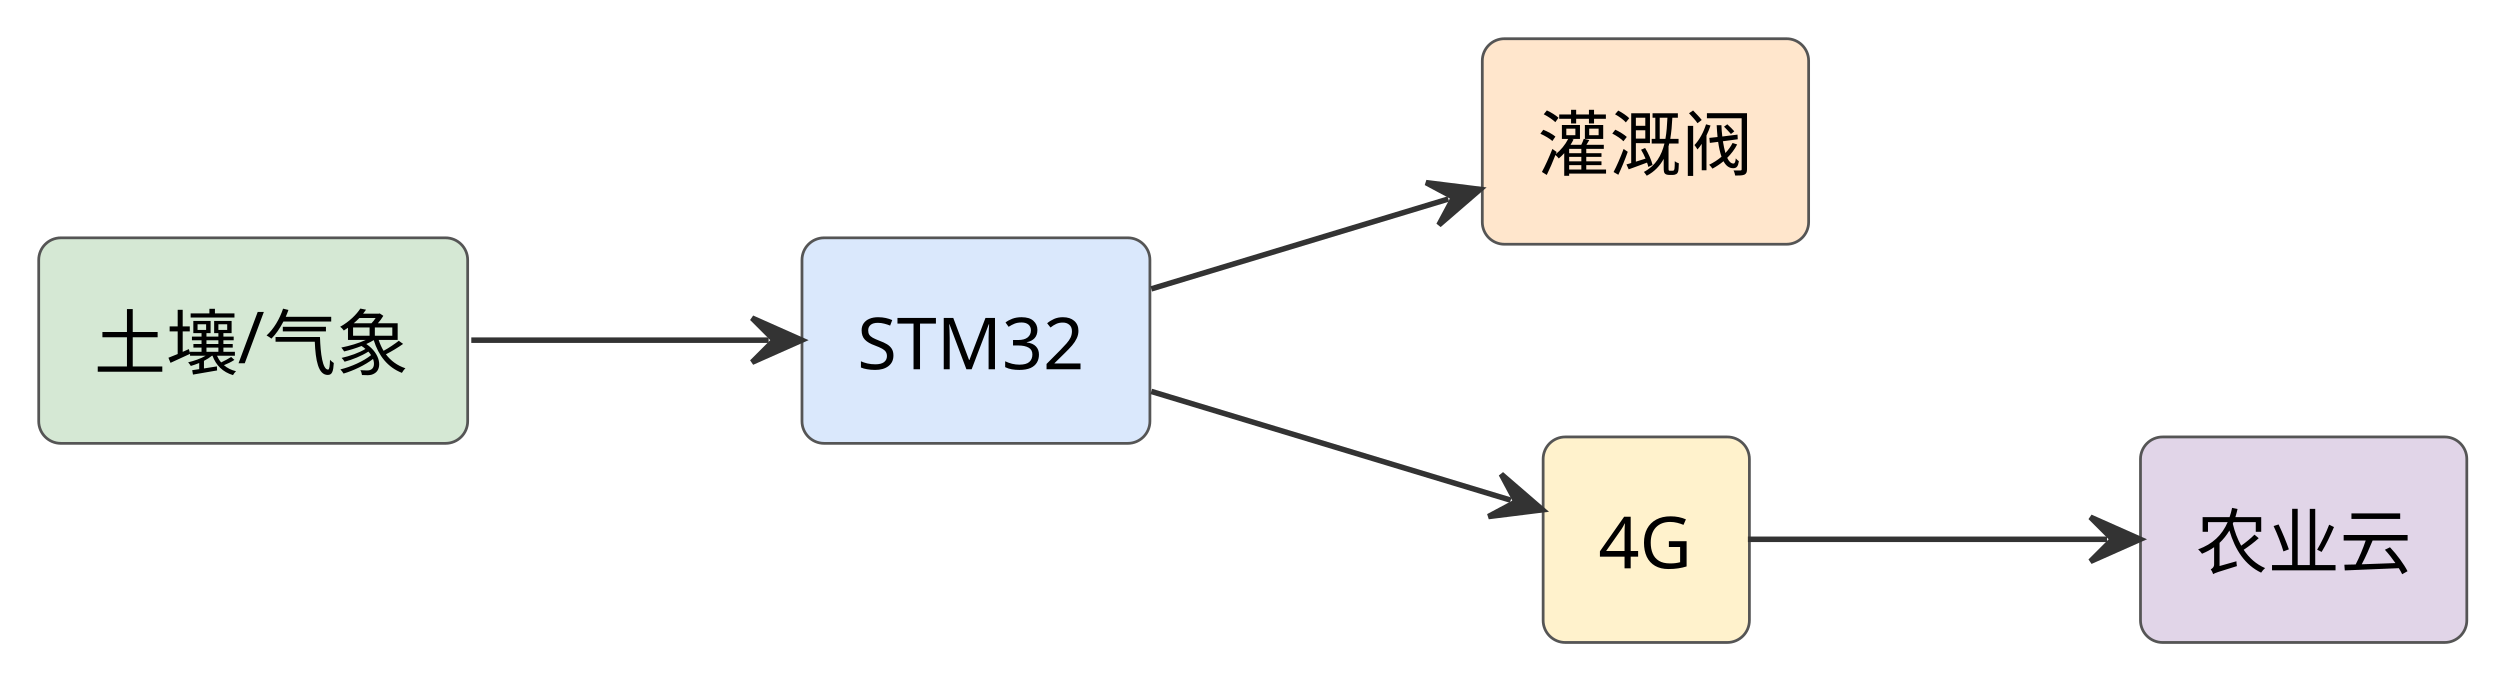
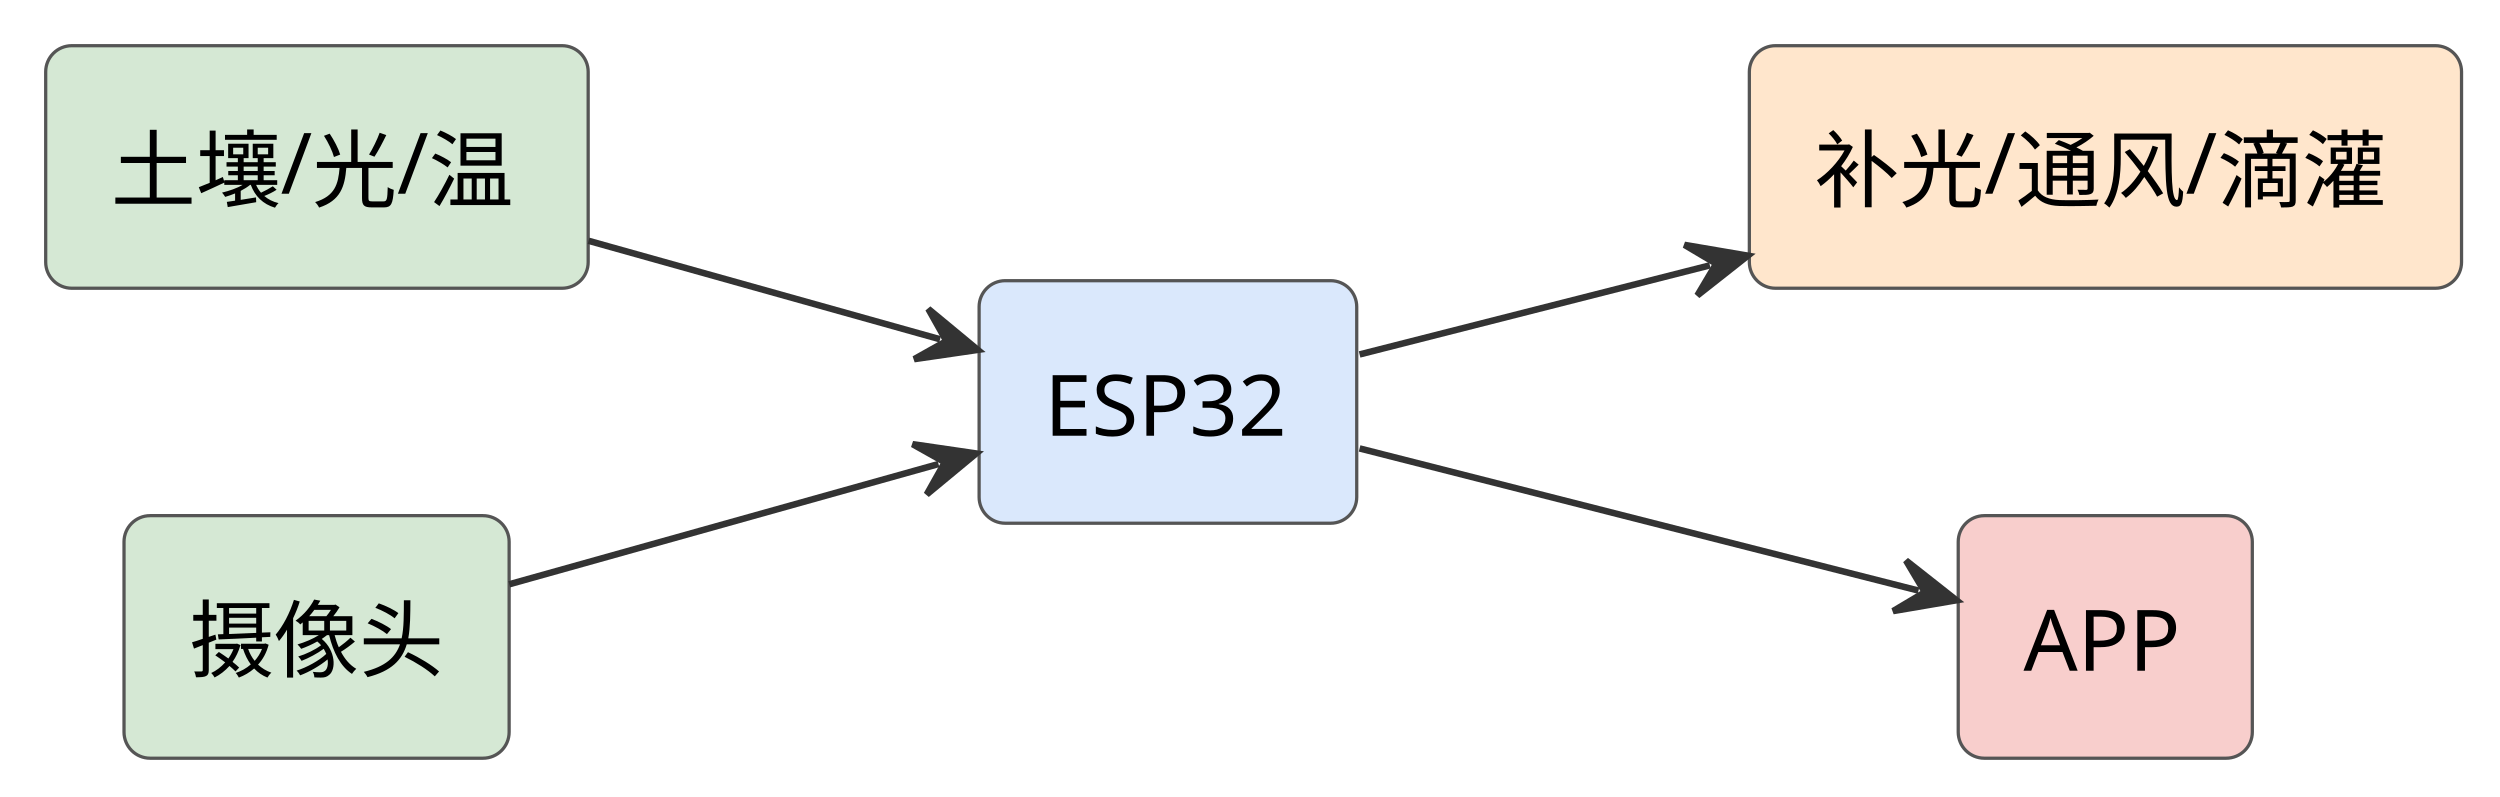
- <svg xmlns="http://www.w3.org/2000/svg" contentStyleType="text/css" height="122px" preserveAspectRatio="none" style="width:452px;height:122px;background:#FFFFFF;" version="1.1" viewBox="0 0 452 122" width="452px" zoomAndPan="magnify">
+ <svg xmlns="http://www.w3.org/2000/svg" contentStyleType="text/css" height="122px" preserveAspectRatio="none" style="width:383px;height:122px;background:#FFFFFF;" version="1.1" viewBox="0 0 383 122" width="383px" zoomAndPan="magnify">
  <defs />
  <g>
    <g id="elem_s">
-       <rect fill="#D5E8D4" height="37.158" rx="4" ry="4" style="stroke:#555555;stroke-width:0.5;" width="77.554" x="7" y="43" />
-       <text fill="#000000" font-family="Microsoft YaHei" font-size="13" lengthAdjust="spacing" textLength="57.554" x="17" y="66.755">土壤/气象</text>
+       <rect fill="#D5E8D4" height="37.158" rx="4" ry="4" style="stroke:#555555;stroke-width:0.5;" width="83.108" x="7" y="7" />
+       <text fill="#000000" font-family="Microsoft YaHei" font-size="13" lengthAdjust="spacing" textLength="63.108" x="17" y="30.755">土壤/光/温</text>
    </g>
-     <g id="elem_stm">
-       <rect fill="#DAE8FC" height="37.158" rx="4" ry="4" style="stroke:#555555;stroke-width:0.5;" width="62.904" x="145" y="43" />
-       <text fill="#000000" font-family="Microsoft YaHei" font-size="13" lengthAdjust="spacing" textLength="42.904" x="155" y="66.755">STM32</text>
+     <g id="elem_esp">
+       <rect fill="#DAE8FC" height="37.158" rx="4" ry="4" style="stroke:#555555;stroke-width:0.5;" width="57.851" x="150" y="43" />
+       <text fill="#000000" font-family="Microsoft YaHei" font-size="13" lengthAdjust="spacing" textLength="37.851" x="160" y="66.755">ESP32</text>
    </g>
-     <g id="elem_valve">
-       <rect fill="#FFE6CC" height="37.158" rx="4" ry="4" style="stroke:#555555;stroke-width:0.5;" width="59" x="268" y="7" />
-       <text fill="#000000" font-family="Microsoft YaHei" font-size="13" lengthAdjust="spacing" textLength="39" x="278" y="30.755">灌溉阀</text>
+     <g id="elem_act">
+       <rect fill="#FFE6CC" height="37.158" rx="4" ry="4" style="stroke:#555555;stroke-width:0.5;" width="109.108" x="268" y="7" />
+       <text fill="#000000" font-family="Microsoft YaHei" font-size="13" lengthAdjust="spacing" textLength="89.108" x="278" y="30.755">补光/通风/滴灌</text>
    </g>
-     <g id="elem_g">
-       <rect fill="#FFF2CC" height="37.158" rx="4" ry="4" style="stroke:#555555;stroke-width:0.5;" width="37.291" x="279" y="79" />
-       <text fill="#000000" font-family="Microsoft YaHei" font-size="13" lengthAdjust="spacing" textLength="17.291" x="289" y="102.755">4G</text>
+     <g id="elem_cam">
+       <rect fill="#D5E8D4" height="37.158" rx="4" ry="4" style="stroke:#555555;stroke-width:0.5;" width="59" x="19" y="79" />
+       <text fill="#000000" font-family="Microsoft YaHei" font-size="13" lengthAdjust="spacing" textLength="39" x="29" y="102.755">摄像头</text>
    </g>
-     <g id="elem_cloud">
-       <rect fill="#E1D5E8" height="37.158" rx="4" ry="4" style="stroke:#555555;stroke-width:0.5;" width="59" x="387" y="79" />
-       <text fill="#000000" font-family="Microsoft YaHei" font-size="13" lengthAdjust="spacing" textLength="39" x="397" y="102.755">农业云</text>
+     <g id="elem_app">
+       <rect fill="#F8CECC" height="37.158" rx="4" ry="4" style="stroke:#555555;stroke-width:0.5;" width="45.054" x="300" y="79" />
+       <text fill="#000000" font-family="Microsoft YaHei" font-size="13" lengthAdjust="spacing" textLength="25.054" x="310" y="102.755">APP</text>
    </g>
-     <g id="link_s_stm">
-       <path d="M85.21,61.5 C104.29,61.5 121.07,61.5 138.97,61.5 " fill="none" id="s-to-stm" style="stroke:#333333;stroke-width:1.0;" />
-       <polygon fill="#333333" points="144.97,61.5,135.97,57.5,139.97,61.5,135.97,65.5,144.97,61.5" style="stroke:#333333;stroke-width:1.0;" />
+     <g id="link_s_esp">
+       <path d="M90.16,36.89 C109.57,42.33 126.543,47.081 144.023,51.98 " fill="none" id="s-to-esp" style="stroke:#333333;stroke-width:1.0;" />
+       <polygon fill="#333333" points="149.8,53.6,142.214,47.319,144.986,52.25,140.054,55.022,149.8,53.6" style="stroke:#333333;stroke-width:1.0;" />
    </g>
-     <g id="link_stm_valve">
-       <path d="M208.15,52.23 C226.46,46.69 243.857,41.429 261.858,35.979 " fill="none" id="stm-to-valve" style="stroke:#333333;stroke-width:1.0;" />
-       <polygon fill="#333333" points="267.6,34.24,257.827,33.02,262.815,35.689,260.145,40.676,267.6,34.24" style="stroke:#333333;stroke-width:1.0;" />
+     <g id="link_esp_act">
+       <path d="M208.29,54.3 C225.31,49.97 241.715,45.8 261.955,40.65 " fill="none" id="esp-to-act" style="stroke:#333333;stroke-width:1.0;" />
+       <polygon fill="#333333" points="267.77,39.17,258.062,37.513,262.924,40.403,260.034,45.266,267.77,39.17" style="stroke:#333333;stroke-width:1.0;" />
    </g>
-     <g id="link_stm_g">
-       <path d="M208.15,70.77 C230.6,77.56 254.537,84.802 273.137,90.432 " fill="none" id="stm-to-g" style="stroke:#333333;stroke-width:1.0;" />
-       <polygon fill="#333333" points="278.88,92.17,271.425,85.734,274.094,90.722,269.107,93.391,278.88,92.17" style="stroke:#333333;stroke-width:1.0;" />
+     <g id="link_cam_esp">
+       <path d="M78.02,89.51 C99.31,83.54 122.513,77.049 143.782,71.089 " fill="none" id="cam-to-esp" style="stroke:#333333;stroke-width:1.0;" />
+       <polygon fill="#333333" points="149.56,69.47,139.815,68.047,144.745,70.819,141.973,75.75,149.56,69.47" style="stroke:#333333;stroke-width:1.0;" />
    </g>
-     <g id="link_g_cloud">
-       <path d="M316.02,97.5 C334.76,97.5 358.78,97.5 380.95,97.5 " fill="none" id="g-to-cloud" style="stroke:#333333;stroke-width:1.0;" />
-       <polygon fill="#333333" points="386.95,97.5,377.95,93.5,381.95,97.5,377.95,101.5,386.95,97.5" style="stroke:#333333;stroke-width:1.0;" />
+     <g id="link_esp_app">
+       <path d="M208.29,68.7 C235.23,75.55 269.385,84.241 293.915,90.481 " fill="none" id="esp-to-app" style="stroke:#333333;stroke-width:1.0;" />
+       <polygon fill="#333333" points="299.73,91.96,291.994,85.865,294.884,90.727,290.022,93.618,299.73,91.96" style="stroke:#333333;stroke-width:1.0;" />
    </g>
  </g>
</svg>
